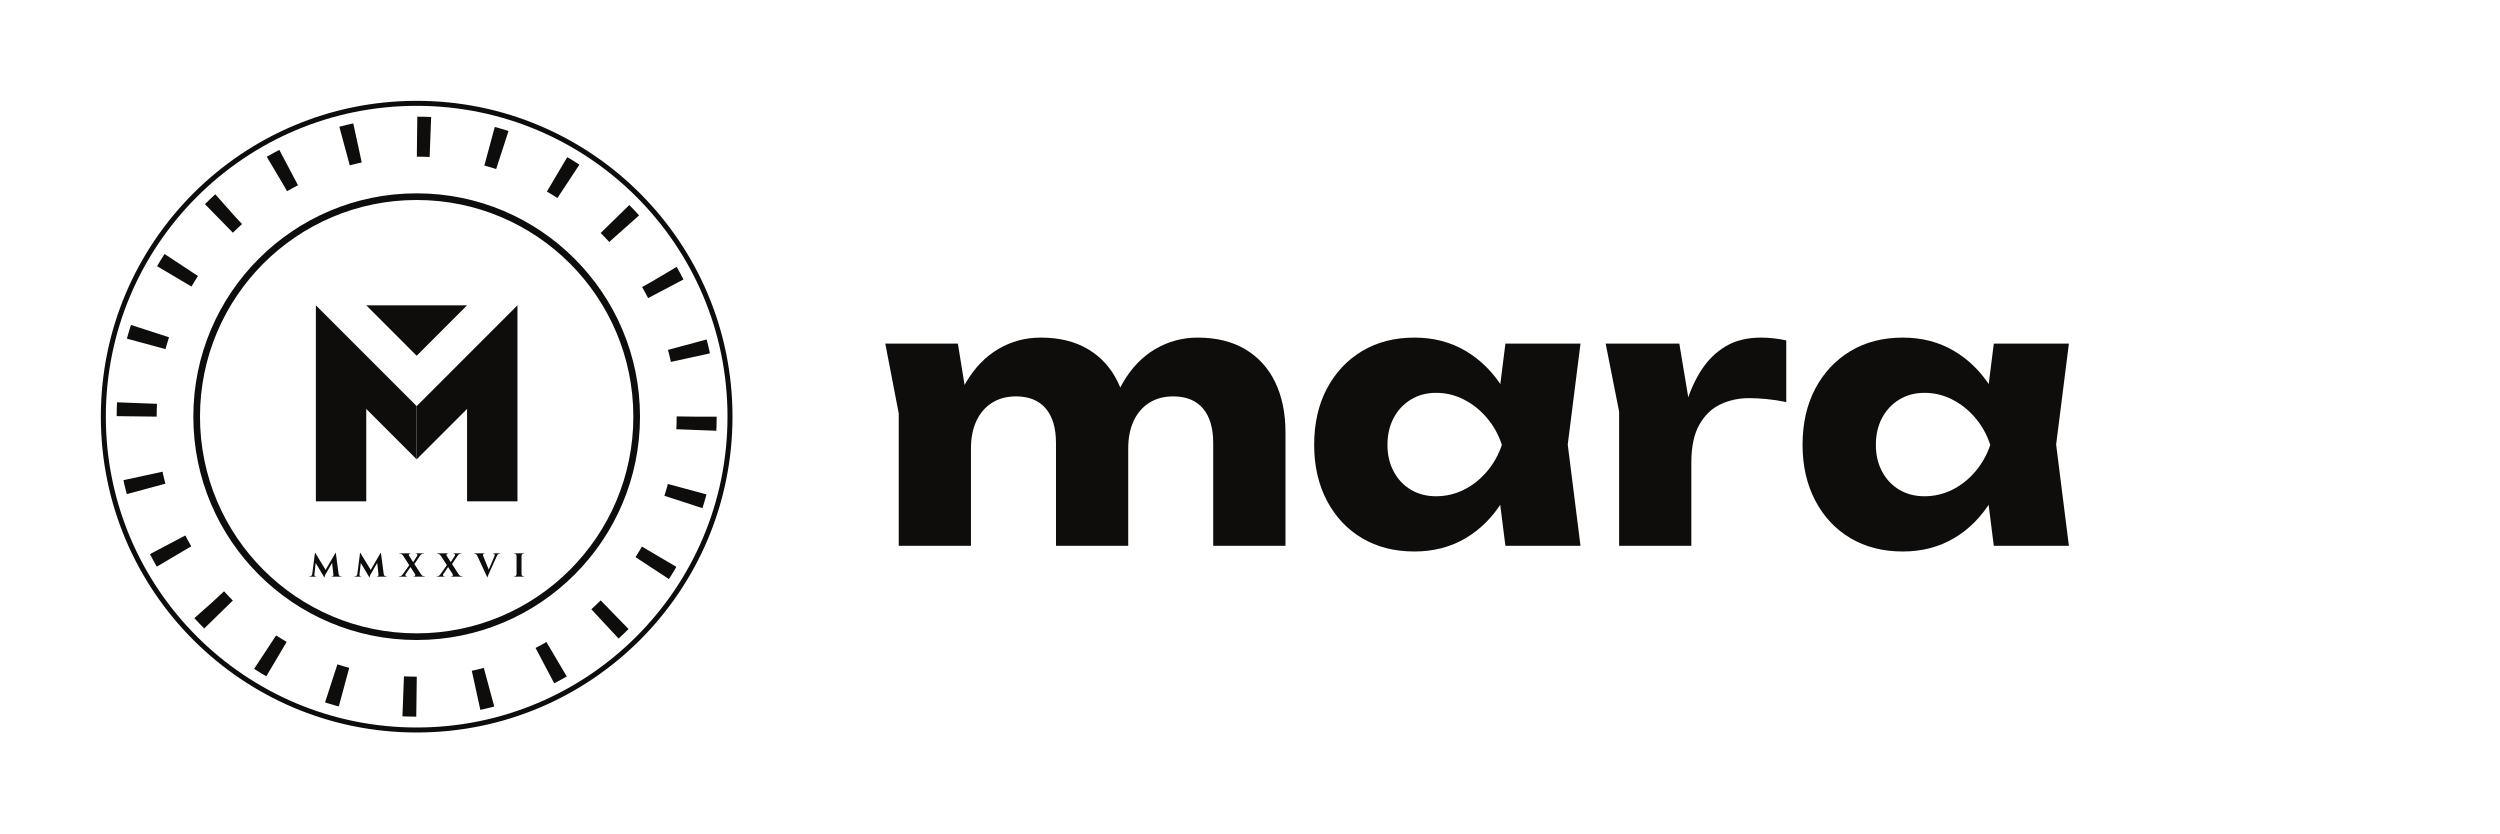
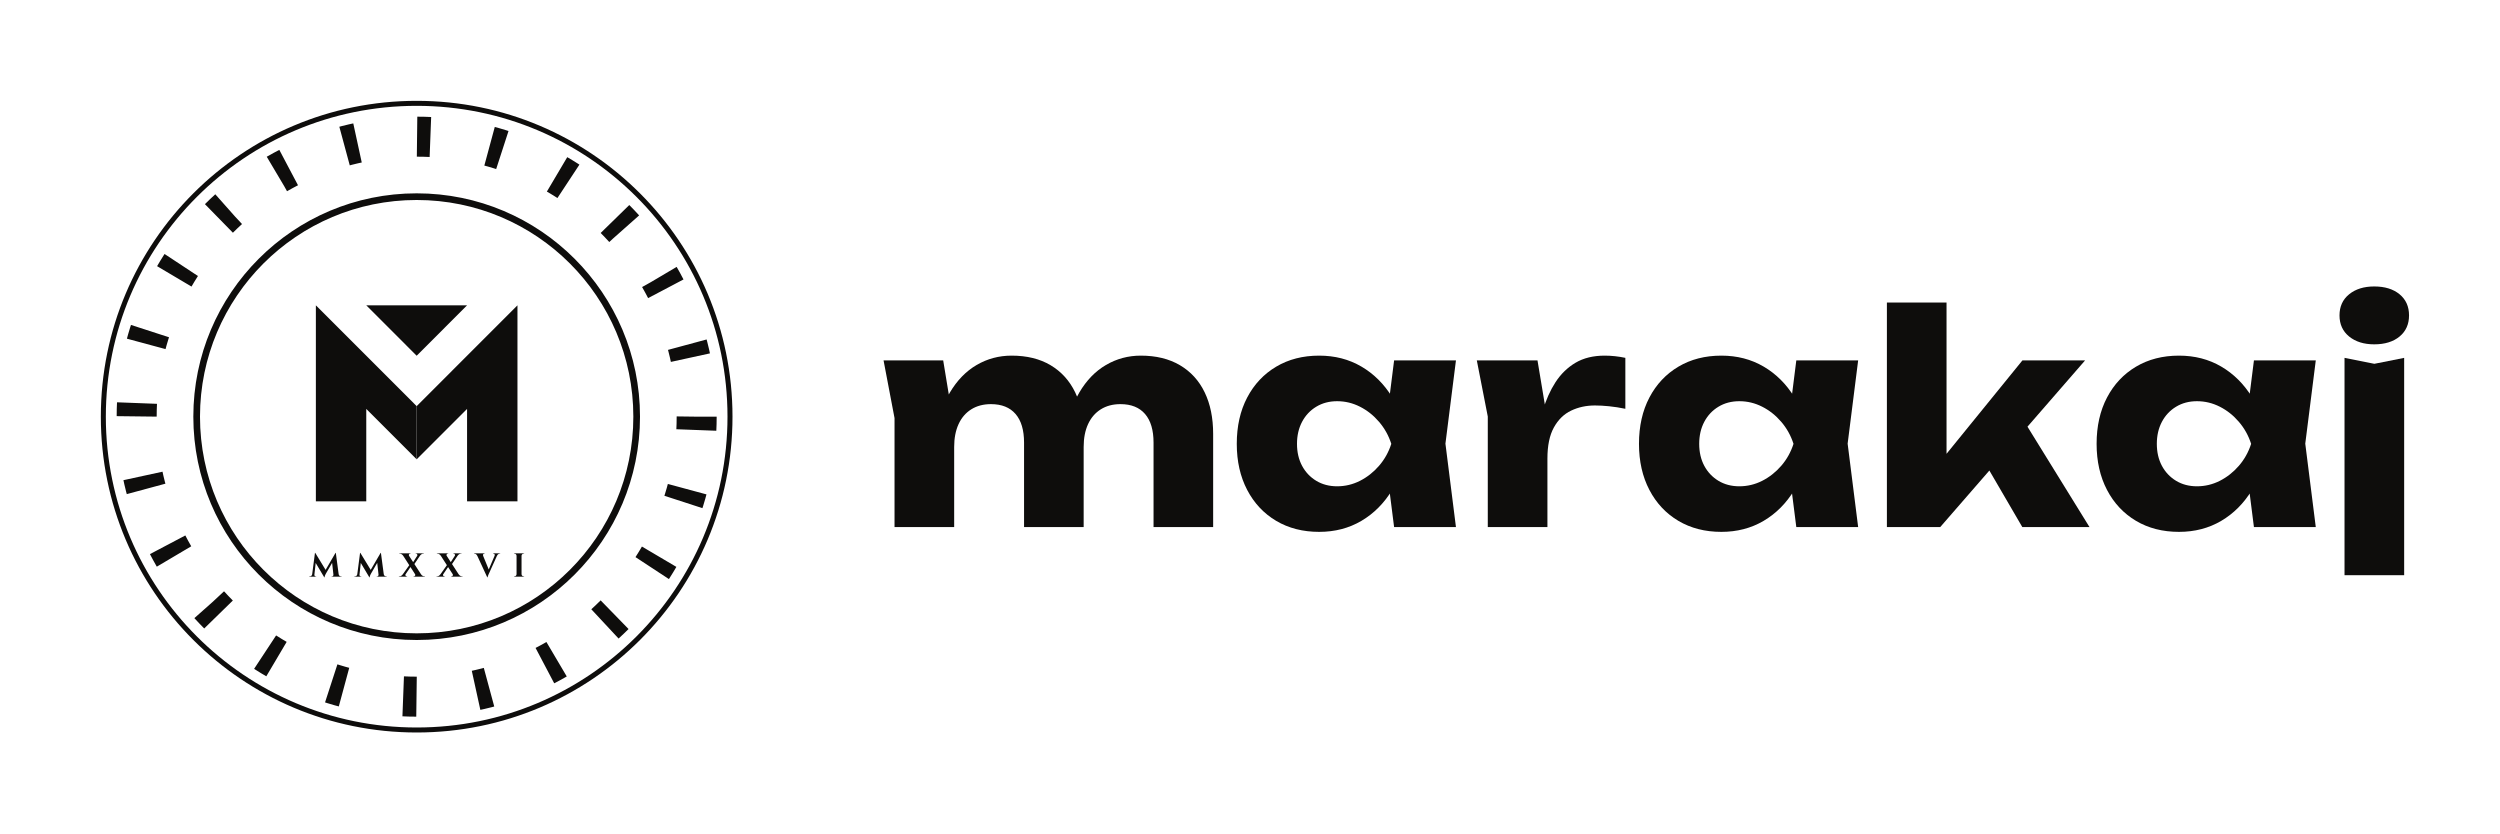
<svg xmlns="http://www.w3.org/2000/svg" xmlns:xlink="http://www.w3.org/1999/xlink" width="1200" height="400" viewBox="0 0 1200 400">
  <defs>
    <g>
      <g id="glyph-0-0">
-         <path d="M 12.484 -11.422 L 12.609 -9.688 L 7.859 -1.438 C 7.859 -1.438 7.801 -1.344 7.688 -1.156 C 7.582 -0.969 7.477 -0.738 7.375 -0.469 C 7.281 -0.207 7.234 0.051 7.234 0.312 L 7.078 0.312 L 6.453 -1.078 Z M 1.625 -1.172 L 1.625 0 L -0.141 0 L -0.141 -0.156 C -0.129 -0.156 -0.082 -0.156 0 -0.156 C 0.07 -0.156 0.109 -0.156 0.109 -0.156 C 0.398 -0.156 0.656 -0.242 0.875 -0.422 C 1.102 -0.598 1.238 -0.848 1.281 -1.172 Z M 2.344 -0.906 C 2.344 -0.895 2.344 -0.883 2.344 -0.875 C 2.344 -0.863 2.344 -0.848 2.344 -0.828 C 2.344 -0.66 2.398 -0.504 2.516 -0.359 C 2.641 -0.211 2.785 -0.141 2.953 -0.141 L 3.219 -0.141 L 3.219 0 L 2.219 0 L 2.219 -0.906 Z M 2.609 -11.422 L 2.75 -11.422 L 3.312 -9.828 L 2.234 0 L 1.141 0 Z M 2.75 -11.422 L 7.984 -2.828 L 7.078 0.312 L 2.344 -7.625 Z M 12.625 -11.422 L 14.141 0 L 11.562 0 L 10.766 -7.359 L 12.484 -11.422 Z M 13.641 -1.172 L 13.984 -1.172 C 14.035 -0.848 14.172 -0.598 14.391 -0.422 C 14.617 -0.242 14.875 -0.156 15.156 -0.156 C 15.156 -0.156 15.195 -0.156 15.281 -0.156 C 15.363 -0.156 15.406 -0.156 15.406 -0.156 L 15.406 0 L 13.641 0 Z M 11.469 -0.906 L 11.578 -0.906 L 11.578 0 L 10.609 0 L 10.609 -0.141 L 10.844 -0.141 C 11.031 -0.141 11.18 -0.211 11.297 -0.359 C 11.41 -0.504 11.469 -0.66 11.469 -0.828 C 11.469 -0.848 11.469 -0.863 11.469 -0.875 C 11.469 -0.883 11.469 -0.895 11.469 -0.906 Z M 11.469 -0.906 " />
+         <path d="M 12.484 -11.422 L 12.609 -9.688 L 7.859 -1.453 C 7.859 -1.453 7.805 -1.359 7.703 -1.172 C 7.598 -0.984 7.492 -0.754 7.391 -0.484 C 7.285 -0.211 7.234 0.055 7.234 0.328 L 7.078 0.328 L 6.453 -1.078 Z M 1.625 -1.172 L 1.625 0 L -0.141 0 L -0.141 -0.156 C -0.129 -0.156 -0.082 -0.156 0 -0.156 C 0.07 -0.156 0.109 -0.156 0.109 -0.156 C 0.398 -0.156 0.656 -0.242 0.875 -0.422 C 1.102 -0.598 1.238 -0.848 1.281 -1.172 Z M 2.328 -0.906 C 2.328 -0.895 2.328 -0.883 2.328 -0.875 C 2.328 -0.863 2.328 -0.848 2.328 -0.828 C 2.328 -0.66 2.391 -0.504 2.516 -0.359 C 2.641 -0.211 2.785 -0.141 2.953 -0.141 L 3.203 -0.141 L 3.203 0 L 2.219 0 L 2.219 -0.906 Z M 2.609 -11.422 L 2.75 -11.422 L 3.312 -9.812 L 2.234 0 L 1.125 0 Z M 2.75 -11.422 L 7.984 -2.828 L 7.078 0.328 L 2.344 -7.625 Z M 12.625 -11.422 L 14.141 0 L 11.578 0 L 10.766 -7.359 L 12.484 -11.422 Z M 13.641 -1.172 L 13.984 -1.172 C 14.035 -0.848 14.172 -0.598 14.391 -0.422 C 14.617 -0.242 14.875 -0.156 15.156 -0.156 C 15.156 -0.156 15.195 -0.156 15.281 -0.156 C 15.363 -0.156 15.406 -0.156 15.406 -0.156 L 15.406 0 L 13.641 0 Z M 11.469 -0.906 L 11.594 -0.906 L 11.594 0 L 10.594 0 L 10.594 -0.141 L 10.844 -0.141 C 11.02 -0.141 11.164 -0.211 11.281 -0.359 C 11.406 -0.504 11.469 -0.66 11.469 -0.828 C 11.469 -0.848 11.469 -0.863 11.469 -0.875 C 11.469 -0.883 11.469 -0.895 11.469 -0.906 Z M 11.469 -0.906 " />
      </g>
      <g id="glyph-0-1">
-         <path d="M 3.719 -11.203 L 10.953 -0.016 L 8.125 -0.016 L 0.906 -11.203 Z M 2.797 -1.156 C 2.703 -1 2.672 -0.844 2.703 -0.688 C 2.742 -0.539 2.828 -0.414 2.953 -0.312 C 3.086 -0.207 3.223 -0.156 3.359 -0.156 C 3.359 -0.156 3.391 -0.156 3.453 -0.156 C 3.523 -0.156 3.562 -0.156 3.562 -0.156 L 3.562 0 L -0.391 0 L -0.391 -0.156 L -0.156 -0.156 C 0.188 -0.156 0.492 -0.25 0.766 -0.438 C 1.047 -0.633 1.273 -0.859 1.453 -1.109 Z M 4.766 -5.797 L 5.547 -5.188 L 2.016 0 L 0.672 0 Z M 7.391 -1.156 L 10.25 -1.094 C 10.426 -0.844 10.656 -0.625 10.938 -0.438 C 11.227 -0.25 11.539 -0.156 11.875 -0.156 L 12.094 -0.156 L 12.094 0 L 6.641 0 L 6.641 -0.156 C 6.641 -0.156 6.672 -0.156 6.734 -0.156 C 6.805 -0.156 6.844 -0.156 6.844 -0.156 C 7.062 -0.156 7.238 -0.258 7.375 -0.469 C 7.52 -0.688 7.523 -0.914 7.391 -1.156 Z M 5.203 -11.203 L 5.203 -11.047 C 5.203 -11.047 5.172 -11.047 5.109 -11.047 C 5.047 -11.047 5.016 -11.047 5.016 -11.047 C 4.867 -11.047 4.734 -10.992 4.609 -10.891 C 4.492 -10.785 4.414 -10.656 4.375 -10.5 C 4.332 -10.344 4.363 -10.191 4.469 -10.047 L 1.609 -10.094 C 1.441 -10.344 1.219 -10.562 0.938 -10.75 C 0.656 -10.945 0.344 -11.047 0 -11.047 L -0.219 -11.047 L -0.219 -11.203 Z M 10.5 -11.203 L 6.625 -5.453 L 5.969 -6.234 L 9.141 -11.203 Z M 11.578 -11.203 L 11.578 -11.047 L 11.359 -11.047 C 11.023 -11.047 10.719 -10.945 10.438 -10.75 C 10.156 -10.562 9.926 -10.344 9.75 -10.094 L 8.406 -10.047 C 8.5 -10.191 8.523 -10.344 8.484 -10.5 C 8.453 -10.656 8.375 -10.785 8.25 -10.891 C 8.133 -10.992 8.004 -11.047 7.859 -11.047 C 7.859 -11.047 7.82 -11.047 7.75 -11.047 C 7.688 -11.047 7.656 -11.047 7.656 -11.047 L 7.641 -11.203 Z M 11.578 -11.203 " />
+         <path d="M 3.703 -11.203 L 10.953 -0.016 L 8.125 -0.016 L 0.906 -11.203 Z M 2.797 -1.156 C 2.703 -1 2.676 -0.844 2.719 -0.688 C 2.758 -0.539 2.844 -0.414 2.969 -0.312 C 3.094 -0.207 3.223 -0.156 3.359 -0.156 C 3.359 -0.156 3.391 -0.156 3.453 -0.156 C 3.523 -0.156 3.562 -0.156 3.562 -0.156 L 3.562 0 L -0.391 0 L -0.391 -0.156 L -0.156 -0.156 C 0.188 -0.156 0.492 -0.25 0.766 -0.438 C 1.035 -0.633 1.266 -0.859 1.453 -1.109 Z M 4.766 -5.781 L 5.547 -5.188 L 2.016 0 L 0.672 0 Z M 7.391 -1.156 L 10.266 -1.094 C 10.422 -0.844 10.645 -0.625 10.938 -0.438 C 11.227 -0.25 11.539 -0.156 11.875 -0.156 L 12.094 -0.156 L 12.094 0 L 6.641 0 L 6.641 -0.156 C 6.641 -0.156 6.672 -0.156 6.734 -0.156 C 6.805 -0.156 6.844 -0.156 6.844 -0.156 C 7.062 -0.156 7.238 -0.258 7.375 -0.469 C 7.52 -0.688 7.523 -0.914 7.391 -1.156 Z M 5.203 -11.203 L 5.203 -11.047 C 5.203 -11.047 5.172 -11.047 5.109 -11.047 C 5.047 -11.047 5.016 -11.047 5.016 -11.047 C 4.867 -11.047 4.734 -10.992 4.609 -10.891 C 4.492 -10.785 4.414 -10.656 4.375 -10.5 C 4.344 -10.344 4.375 -10.191 4.469 -10.047 L 1.625 -10.094 C 1.445 -10.344 1.219 -10.562 0.938 -10.75 C 0.656 -10.945 0.344 -11.047 0 -11.047 L -0.219 -11.047 L -0.219 -11.203 Z M 10.5 -11.203 L 6.625 -5.453 L 5.969 -6.234 L 9.141 -11.203 Z M 11.578 -11.203 L 11.578 -11.047 L 11.359 -11.047 C 11.023 -11.047 10.719 -10.945 10.438 -10.75 C 10.156 -10.562 9.926 -10.344 9.75 -10.094 L 8.406 -10.047 C 8.5 -10.191 8.523 -10.344 8.484 -10.5 C 8.441 -10.656 8.363 -10.785 8.25 -10.891 C 8.133 -10.992 8.004 -11.047 7.859 -11.047 C 7.859 -11.047 7.82 -11.047 7.75 -11.047 C 7.688 -11.047 7.656 -11.047 7.656 -11.047 L 7.656 -11.203 Z M 11.578 -11.203 " />
      </g>
      <g id="glyph-0-2">
-         <path d="M 5.891 0.312 L 0.594 -11.109 L 3.453 -11.109 L 6.859 -2.766 Z M 5.891 0.312 L 5.844 -1.625 L 9.906 -11.156 L 11.062 -11.156 L 6.812 -1.781 C 6.789 -1.719 6.738 -1.598 6.656 -1.422 C 6.582 -1.242 6.492 -1.039 6.391 -0.812 C 6.297 -0.594 6.211 -0.379 6.141 -0.172 C 6.078 0.035 6.039 0.195 6.031 0.312 Z M 9.422 -10.031 C 9.555 -10.352 9.539 -10.602 9.375 -10.781 C 9.207 -10.957 9.02 -11.047 8.812 -11.047 L 8.672 -11.047 L 8.672 -11.203 L 12.094 -11.203 L 12.094 -11.047 C 12.094 -11.047 12.066 -11.047 12.016 -11.047 C 11.973 -11.047 11.953 -11.047 11.953 -11.047 C 11.711 -11.047 11.461 -10.969 11.203 -10.812 C 10.941 -10.656 10.727 -10.395 10.562 -10.031 Z M 3.906 -10.031 L 1.094 -10.031 C 0.914 -10.395 0.695 -10.656 0.438 -10.812 C 0.176 -10.969 -0.07 -11.047 -0.312 -11.047 C -0.312 -11.047 -0.332 -11.047 -0.375 -11.047 C -0.426 -11.047 -0.453 -11.047 -0.453 -11.047 L -0.453 -11.203 L 4.641 -11.203 L 4.641 -11.047 L 4.5 -11.047 C 4.289 -11.047 4.109 -10.957 3.953 -10.781 C 3.805 -10.602 3.789 -10.352 3.906 -10.031 Z M 3.906 -10.031 " />
+         <path d="M 5.891 0.328 L 0.594 -11.109 L 3.453 -11.109 L 6.875 -2.766 Z M 5.891 0.328 L 5.828 -1.641 L 9.891 -11.156 L 11.062 -11.156 L 6.828 -1.781 C 6.797 -1.719 6.738 -1.598 6.656 -1.422 C 6.57 -1.242 6.484 -1.039 6.391 -0.812 C 6.305 -0.594 6.227 -0.379 6.156 -0.172 C 6.094 0.035 6.051 0.203 6.031 0.328 Z M 9.422 -10.031 C 9.555 -10.352 9.539 -10.602 9.375 -10.781 C 9.207 -10.957 9.02 -11.047 8.812 -11.047 L 8.672 -11.047 L 8.672 -11.203 L 12.094 -11.203 L 12.094 -11.047 C 12.094 -11.047 12.066 -11.047 12.016 -11.047 C 11.973 -11.047 11.953 -11.047 11.953 -11.047 C 11.711 -11.047 11.461 -10.969 11.203 -10.812 C 10.941 -10.656 10.727 -10.395 10.562 -10.031 Z M 3.906 -10.031 L 1.078 -10.031 C 0.91 -10.395 0.695 -10.656 0.438 -10.812 C 0.176 -10.969 -0.078 -11.047 -0.328 -11.047 C -0.328 -11.047 -0.348 -11.047 -0.391 -11.047 C -0.43 -11.047 -0.453 -11.047 -0.453 -11.047 L -0.453 -11.203 L 4.641 -11.203 L 4.641 -11.047 L 4.5 -11.047 C 4.301 -11.047 4.125 -10.957 3.969 -10.781 C 3.812 -10.602 3.789 -10.352 3.906 -10.031 Z M 3.906 -10.031 " />
      </g>
      <g id="glyph-0-3">
        <path d="M 4.297 -11.203 L 4.297 0 L 1.906 0 L 1.906 -11.203 Z M 1.953 -1.172 L 1.953 0 L 0.672 0 L 0.672 -0.156 C 0.672 -0.156 0.703 -0.156 0.766 -0.156 C 0.836 -0.156 0.875 -0.156 0.875 -0.156 C 1.156 -0.156 1.395 -0.254 1.594 -0.453 C 1.789 -0.648 1.895 -0.891 1.906 -1.172 Z M 1.953 -10.031 L 1.906 -10.031 C 1.895 -10.312 1.789 -10.551 1.594 -10.75 C 1.395 -10.945 1.156 -11.047 0.875 -11.047 C 0.875 -11.047 0.836 -11.047 0.766 -11.047 C 0.703 -11.047 0.672 -11.047 0.672 -11.047 L 0.672 -11.203 L 1.953 -11.203 Z M 4.25 -1.172 L 4.297 -1.172 C 4.305 -0.891 4.41 -0.648 4.609 -0.453 C 4.805 -0.254 5.047 -0.156 5.328 -0.156 C 5.328 -0.156 5.359 -0.156 5.422 -0.156 C 5.484 -0.156 5.52 -0.156 5.531 -0.156 L 5.531 0 L 4.25 0 Z M 4.25 -10.031 L 4.25 -11.203 L 5.531 -11.203 L 5.531 -11.047 C 5.52 -11.047 5.484 -11.047 5.422 -11.047 C 5.359 -11.047 5.328 -11.047 5.328 -11.047 C 5.047 -11.047 4.805 -10.945 4.609 -10.75 C 4.41 -10.551 4.305 -10.312 4.297 -10.031 Z M 4.25 -10.031 " />
      </g>
      <g id="glyph-1-0">
-         <path d="M 4.938 -97.062 L 39.781 -97.062 L 46.062 -58.312 L 46.062 0 L 11.391 0 L 11.391 -63.578 Z M 79.562 -99.953 C 88.508 -99.953 96.098 -98.082 102.328 -94.344 C 108.566 -90.602 113.328 -85.332 116.609 -78.531 C 119.898 -71.738 121.547 -63.695 121.547 -54.406 L 121.547 0 L 86.875 0 L 86.875 -49.297 C 86.875 -56.555 85.227 -62.109 81.938 -65.953 C 78.656 -69.805 73.895 -71.734 67.656 -71.734 C 63.238 -71.734 59.414 -70.711 56.188 -68.672 C 52.957 -66.641 50.461 -63.754 48.703 -60.016 C 46.941 -56.273 46.062 -51.852 46.062 -46.75 L 35.359 -52.359 C 36.723 -62.672 39.5 -71.367 43.688 -78.453 C 47.883 -85.535 53.07 -90.891 59.25 -94.516 C 65.426 -98.141 72.195 -99.953 79.562 -99.953 Z M 154.875 -99.953 C 163.82 -99.953 171.441 -98.082 177.734 -94.344 C 184.023 -90.602 188.812 -85.332 192.094 -78.531 C 195.383 -71.738 197.031 -63.695 197.031 -54.406 L 197.031 0 L 162.344 0 L 162.344 -49.297 C 162.344 -56.555 160.695 -62.109 157.406 -65.953 C 154.125 -69.805 149.367 -71.734 143.141 -71.734 C 138.723 -71.734 134.895 -70.711 131.656 -68.672 C 128.426 -66.641 125.93 -63.754 124.172 -60.016 C 122.422 -56.273 121.547 -51.852 121.547 -46.75 L 110.844 -52.359 C 112.195 -62.672 114.941 -71.367 119.078 -78.453 C 123.223 -85.535 128.41 -90.891 134.641 -94.516 C 140.867 -98.141 147.613 -99.953 154.875 -99.953 Z M 154.875 -99.953 " />
+         <path d="M 4.109 -80 L 32.734 -80 L 38 -47.984 L 38 0 L 9.375 0 L 9.375 -52.328 Z M 65.578 -82.297 C 72.91 -82.297 79.148 -80.758 84.297 -77.688 C 89.453 -74.613 93.383 -70.27 96.094 -64.656 C 98.801 -59.051 100.156 -52.414 100.156 -44.75 L 100.156 0 L 71.547 0 L 71.547 -40.547 C 71.547 -46.555 70.188 -51.133 67.469 -54.281 C 64.75 -57.438 60.812 -59.016 55.656 -59.016 C 52.02 -59.016 48.867 -58.18 46.203 -56.516 C 43.547 -54.848 41.516 -52.477 40.109 -49.406 C 38.703 -46.332 38 -42.688 38 -38.469 L 29.125 -43.062 C 30.238 -51.613 32.516 -58.797 35.953 -64.609 C 39.398 -70.422 43.68 -74.82 48.797 -77.812 C 53.922 -80.801 59.516 -82.297 65.578 -82.297 Z M 127.594 -82.297 C 134.926 -82.297 141.191 -80.758 146.391 -77.688 C 151.598 -74.613 155.551 -70.27 158.25 -64.656 C 160.957 -59.051 162.312 -52.414 162.312 -44.75 L 162.312 0 L 133.703 0 L 133.703 -40.547 C 133.703 -46.555 132.344 -51.133 129.625 -54.281 C 126.906 -57.438 122.973 -59.016 117.828 -59.016 C 114.18 -59.016 111.031 -58.18 108.375 -56.516 C 105.719 -54.848 103.68 -52.477 102.266 -49.406 C 100.859 -46.332 100.156 -42.688 100.156 -38.469 L 91.281 -43.062 C 92.395 -51.613 94.66 -58.797 98.078 -64.609 C 101.492 -70.422 105.758 -74.82 110.875 -77.812 C 115.988 -80.801 121.562 -82.297 127.594 -82.297 Z M 127.594 -82.297 " />
      </g>
      <g id="glyph-1-1">
-         <path d="M 97.234 0 L 92.812 -35.016 L 97.406 -48.453 L 92.812 -61.875 L 97.234 -97.062 L 133.281 -97.062 L 127.156 -48.625 L 133.281 0 Z M 105.406 -48.453 C 103.812 -38.254 100.66 -29.301 95.953 -21.594 C 91.254 -13.883 85.305 -7.906 78.109 -3.656 C 70.91 0.594 62.723 2.719 53.547 2.719 C 44.023 2.719 35.664 0.594 28.469 -3.656 C 21.281 -7.906 15.645 -13.91 11.562 -21.672 C 7.477 -29.43 5.438 -38.359 5.438 -48.453 C 5.438 -58.766 7.477 -67.773 11.562 -75.484 C 15.645 -83.191 21.281 -89.195 28.469 -93.5 C 35.664 -97.801 44.023 -99.953 53.547 -99.953 C 62.723 -99.953 70.91 -97.828 78.109 -93.578 C 85.305 -89.328 91.285 -83.379 96.047 -75.734 C 100.805 -68.086 103.926 -58.992 105.406 -48.453 Z M 40.625 -48.453 C 40.625 -43.691 41.613 -39.441 43.594 -35.703 C 45.582 -31.961 48.332 -29.039 51.844 -26.938 C 55.363 -24.844 59.391 -23.797 63.922 -23.797 C 68.68 -23.797 73.156 -24.844 77.344 -26.938 C 81.539 -29.039 85.223 -31.961 88.391 -35.703 C 91.566 -39.441 93.953 -43.691 95.547 -48.453 C 93.953 -53.328 91.566 -57.633 88.391 -61.375 C 85.223 -65.113 81.539 -68.055 77.344 -70.203 C 73.156 -72.359 68.68 -73.438 63.922 -73.438 C 59.391 -73.438 55.363 -72.359 51.844 -70.203 C 48.332 -68.055 45.582 -65.113 43.594 -61.375 C 41.613 -57.633 40.625 -53.328 40.625 -48.453 Z M 40.625 -48.453 " />
+         <path d="M 80.047 0 L 76.391 -28.812 L 80.281 -39.953 L 76.391 -50.953 L 80.047 -80 L 109.734 -80 L 104.688 -40.047 L 109.734 0 Z M 86.75 -39.953 C 85.477 -31.484 82.914 -24.078 79.062 -17.734 C 75.207 -11.398 70.297 -6.477 64.328 -2.969 C 58.367 0.539 51.617 2.297 44.078 2.297 C 36.273 2.297 29.398 0.535 23.453 -2.984 C 17.504 -6.516 12.863 -11.461 9.531 -17.828 C 6.195 -24.203 4.531 -31.578 4.531 -39.953 C 4.531 -48.43 6.195 -55.844 9.531 -62.188 C 12.863 -68.531 17.504 -73.469 23.453 -77 C 29.398 -80.531 36.273 -82.297 44.078 -82.297 C 51.617 -82.297 58.367 -80.551 64.328 -77.062 C 70.297 -73.582 75.227 -68.68 79.125 -62.359 C 83.031 -56.047 85.57 -48.578 86.75 -39.953 Z M 33.438 -39.953 C 33.438 -35.973 34.25 -32.457 35.875 -29.406 C 37.508 -26.363 39.781 -23.961 42.688 -22.203 C 45.594 -20.453 48.93 -19.578 52.703 -19.578 C 56.555 -19.578 60.211 -20.453 63.672 -22.203 C 67.129 -23.961 70.176 -26.363 72.812 -29.406 C 75.457 -32.457 77.422 -35.973 78.703 -39.953 C 77.422 -43.93 75.457 -47.457 72.812 -50.531 C 70.176 -53.613 67.129 -56.031 63.672 -57.781 C 60.211 -59.539 56.555 -60.422 52.703 -60.422 C 48.93 -60.422 45.594 -59.539 42.688 -57.781 C 39.781 -56.031 37.508 -53.613 35.875 -50.531 C 34.25 -47.457 33.438 -43.93 33.438 -39.953 Z M 33.438 -39.953 " />
      </g>
      <g id="glyph-1-2">
-         <path d="M 4.938 -97.062 L 40.297 -97.062 L 46.062 -62.391 L 46.062 0 L 11.391 0 L 11.391 -64.438 Z M 91.625 -98.594 L 91.625 -69.016 C 88.227 -69.703 85.023 -70.188 82.016 -70.469 C 79.016 -70.75 76.27 -70.891 73.781 -70.891 C 68.789 -70.891 64.195 -69.895 60 -67.906 C 55.812 -65.926 52.441 -62.672 49.891 -58.141 C 47.336 -53.609 46.062 -47.547 46.062 -39.953 L 39.438 -48.109 C 40.344 -55.141 41.703 -61.742 43.516 -67.922 C 45.328 -74.098 47.789 -79.594 50.906 -84.406 C 54.031 -89.219 57.914 -93.008 62.562 -95.781 C 67.207 -98.562 72.875 -99.953 79.562 -99.953 C 81.488 -99.953 83.469 -99.836 85.5 -99.609 C 87.539 -99.391 89.582 -99.051 91.625 -98.594 Z M 91.625 -98.594 " />
+         <path d="M 4.109 -80 L 33.234 -80 L 38 -51.406 L 38 0 L 9.375 0 L 9.375 -53.062 Z M 75.406 -81.234 L 75.406 -56.781 C 72.676 -57.344 70.07 -57.75 67.594 -58 C 65.113 -58.25 62.852 -58.375 60.812 -58.375 C 56.633 -58.375 52.816 -57.547 49.359 -55.891 C 45.91 -54.242 43.156 -51.551 41.094 -47.812 C 39.031 -44.082 38 -39.113 38 -32.906 L 32.531 -39.672 C 33.238 -45.391 34.332 -50.805 35.812 -55.922 C 37.301 -61.047 39.32 -65.582 41.875 -69.531 C 44.438 -73.477 47.641 -76.594 51.484 -78.875 C 55.336 -81.156 60.004 -82.297 65.484 -82.297 C 67.078 -82.297 68.711 -82.207 70.391 -82.031 C 72.066 -81.852 73.738 -81.586 75.406 -81.234 Z M 75.406 -81.234 " />
+       </g>
+       <g id="glyph-1-3">
+         <path d="M 36.516 -22.875 L 28.672 -25.516 L 72.938 -80 L 103.016 -80 L 33.484 0 L 7.891 0 L 7.891 -107.797 L 36.516 -107.797 Z M 50.156 -39.031 L 71.703 -54.125 L 105.141 0 L 72.891 0 Z M 50.156 -39.031 " />
+       </g>
+       <g id="glyph-1-4">
+         <path d="M 7.891 -81.234 L 22.203 -78.375 L 36.516 -81.234 L 36.516 23.094 L 7.891 23.094 Z M 22.141 -87.719 C 17.203 -87.719 13.191 -88.969 10.109 -91.469 C 7.023 -93.977 5.484 -97.359 5.484 -101.609 C 5.484 -105.867 7.023 -109.25 10.109 -111.75 C 13.191 -114.25 17.203 -115.5 22.141 -115.5 C 27.223 -115.5 31.281 -114.25 34.312 -111.75 C 37.344 -109.25 38.859 -105.867 38.859 -101.609 C 38.859 -97.359 37.344 -93.977 34.312 -91.469 C 31.281 -88.969 27.223 -87.719 22.141 -87.719 Z M 22.141 -87.719 " />
      </g>
    </g>
  </defs>
  <path fill="none" stroke-width="1.5" stroke-linecap="butt" stroke-linejoin="miter" stroke="rgb(5.49%, 5.098%, 4.706%)" stroke-opacity="1" stroke-miterlimit="4" d="M 193.999 100 C 193.999 151.914 151.914 193.999 100 193.999 C 48.086 193.999 6.001 151.914 6.001 100 C 6.001 48.086 48.086 6.001 100 6.001 C 151.914 6.001 193.999 48.086 193.999 100 Z M 193.999 100 " transform="matrix(1.6, 0, 0, 1.6, 40, 40)" />
  <path fill="none" stroke-width="12" stroke-linecap="butt" stroke-linejoin="miter" stroke="rgb(5.49%, 5.098%, 4.706%)" stroke-opacity="1" stroke-dasharray="4 18" stroke-miterlimit="4" d="M 183.999 100 C 183.999 146.392 146.392 183.999 100 183.999 C 53.608 183.999 16.001 146.392 16.001 100 C 16.001 53.608 53.608 16.001 100 16.001 C 146.392 16.001 183.999 53.608 183.999 100 Z M 183.999 100 " transform="matrix(1.6, 0, 0, 1.6, 40, 40)" />
  <path fill="none" stroke-width="2" stroke-linecap="butt" stroke-linejoin="miter" stroke="rgb(5.49%, 5.098%, 4.706%)" stroke-opacity="1" stroke-miterlimit="4" d="M 166.001 100 C 166.001 136.45 136.45 166.001 100 166.001 C 63.55 166.001 33.999 136.45 33.999 100 C 33.999 63.55 63.55 33.999 100 33.999 C 136.45 33.999 166.001 63.55 166.001 100 Z M 166.001 100 " transform="matrix(1.6, 0, 0, 1.6, 40, 40)" />
  <path fill-rule="nonzero" fill="rgb(5.49%, 5.098%, 4.706%)" fill-opacity="1" d="M 151.617 240.641 L 151.617 146.559 L 200 194.945 L 200 220.48 L 175.809 196.289 L 175.809 240.641 Z M 151.617 240.641 " />
  <path fill-rule="nonzero" fill="rgb(5.49%, 5.098%, 4.706%)" fill-opacity="1" d="M 200 194.945 L 248.383 146.559 L 248.383 240.641 L 224.191 240.641 L 224.191 196.289 L 200 220.48 Z M 200 194.945 " />
  <path fill-rule="nonzero" fill="rgb(5.49%, 5.098%, 4.706%)" fill-opacity="1" d="M 175.809 146.559 L 224.191 146.559 L 200 170.754 Z M 175.809 146.559 " />
  <g fill="rgb(5.49%, 5.098%, 4.706%)" fill-opacity="1">
-     <use xlink:href="#glyph-0-0" x="148.566" y="276.801" />
+     <use xlink:href="#glyph-0-0" x="148.57" y="276.801" />
  </g>
  <g fill="rgb(5.49%, 5.098%, 4.706%)" fill-opacity="1">
-     <use xlink:href="#glyph-0-0" x="170.215" y="276.801" />
+     <use xlink:href="#glyph-0-0" x="170.219" y="276.801" />
  </g>
  <g fill="rgb(5.49%, 5.098%, 4.706%)" fill-opacity="1">
-     <use xlink:href="#glyph-0-1" x="191.863" y="276.801" />
+     <use xlink:href="#glyph-0-1" x="191.867" y="276.801" />
  </g>
  <g fill="rgb(5.49%, 5.098%, 4.706%)" fill-opacity="1">
-     <use xlink:href="#glyph-0-1" x="209.926" y="276.801" />
+     <use xlink:href="#glyph-0-1" x="209.93" y="276.801" />
  </g>
  <g fill="rgb(5.49%, 5.098%, 4.706%)" fill-opacity="1">
-     <use xlink:href="#glyph-0-2" x="227.992" y="276.801" />
+     <use xlink:href="#glyph-0-2" x="227.996" y="276.801" />
  </g>
  <g fill="rgb(5.49%, 5.098%, 4.706%)" fill-opacity="1">
-     <use xlink:href="#glyph-0-3" x="246.039" y="276.801" />
+     <use xlink:href="#glyph-0-3" x="246.043" y="276.801" />
  </g>
  <g fill="rgb(5.49%, 5.098%, 4.706%)" fill-opacity="1">
-     <use xlink:href="#glyph-1-0" x="420" y="262" />
+     <use xlink:href="#glyph-1-0" x="420" y="253" />
  </g>
  <g fill="rgb(5.49%, 5.098%, 4.706%)" fill-opacity="1">
-     <use xlink:href="#glyph-1-1" x="625.359" y="262" />
+     <use xlink:href="#glyph-1-1" x="589.121" y="253" />
  </g>
  <g fill="rgb(5.49%, 5.098%, 4.706%)" fill-opacity="1">
-     <use xlink:href="#glyph-1-2" x="765.781" y="262" />
+     <use xlink:href="#glyph-1-2" x="704.762" y="253" />
  </g>
  <g fill="rgb(5.49%, 5.098%, 4.706%)" fill-opacity="1">
-     <use xlink:href="#glyph-1-1" x="859.789" y="262" />
+     <use xlink:href="#glyph-1-1" x="782.18" y="253" />
+   </g>
+   <g fill="rgb(5.49%, 5.098%, 4.706%)" fill-opacity="1">
+     <use xlink:href="#glyph-1-3" x="897.82" y="253" />
+   </g>
+   <g fill="rgb(5.49%, 5.098%, 4.706%)" fill-opacity="1">
+     <use xlink:href="#glyph-1-1" x="1001.84" y="253" />
+   </g>
+   <g fill="rgb(5.49%, 5.098%, 4.706%)" fill-opacity="1">
+     <use xlink:href="#glyph-1-4" x="1117.48" y="253" />
  </g>
</svg>
